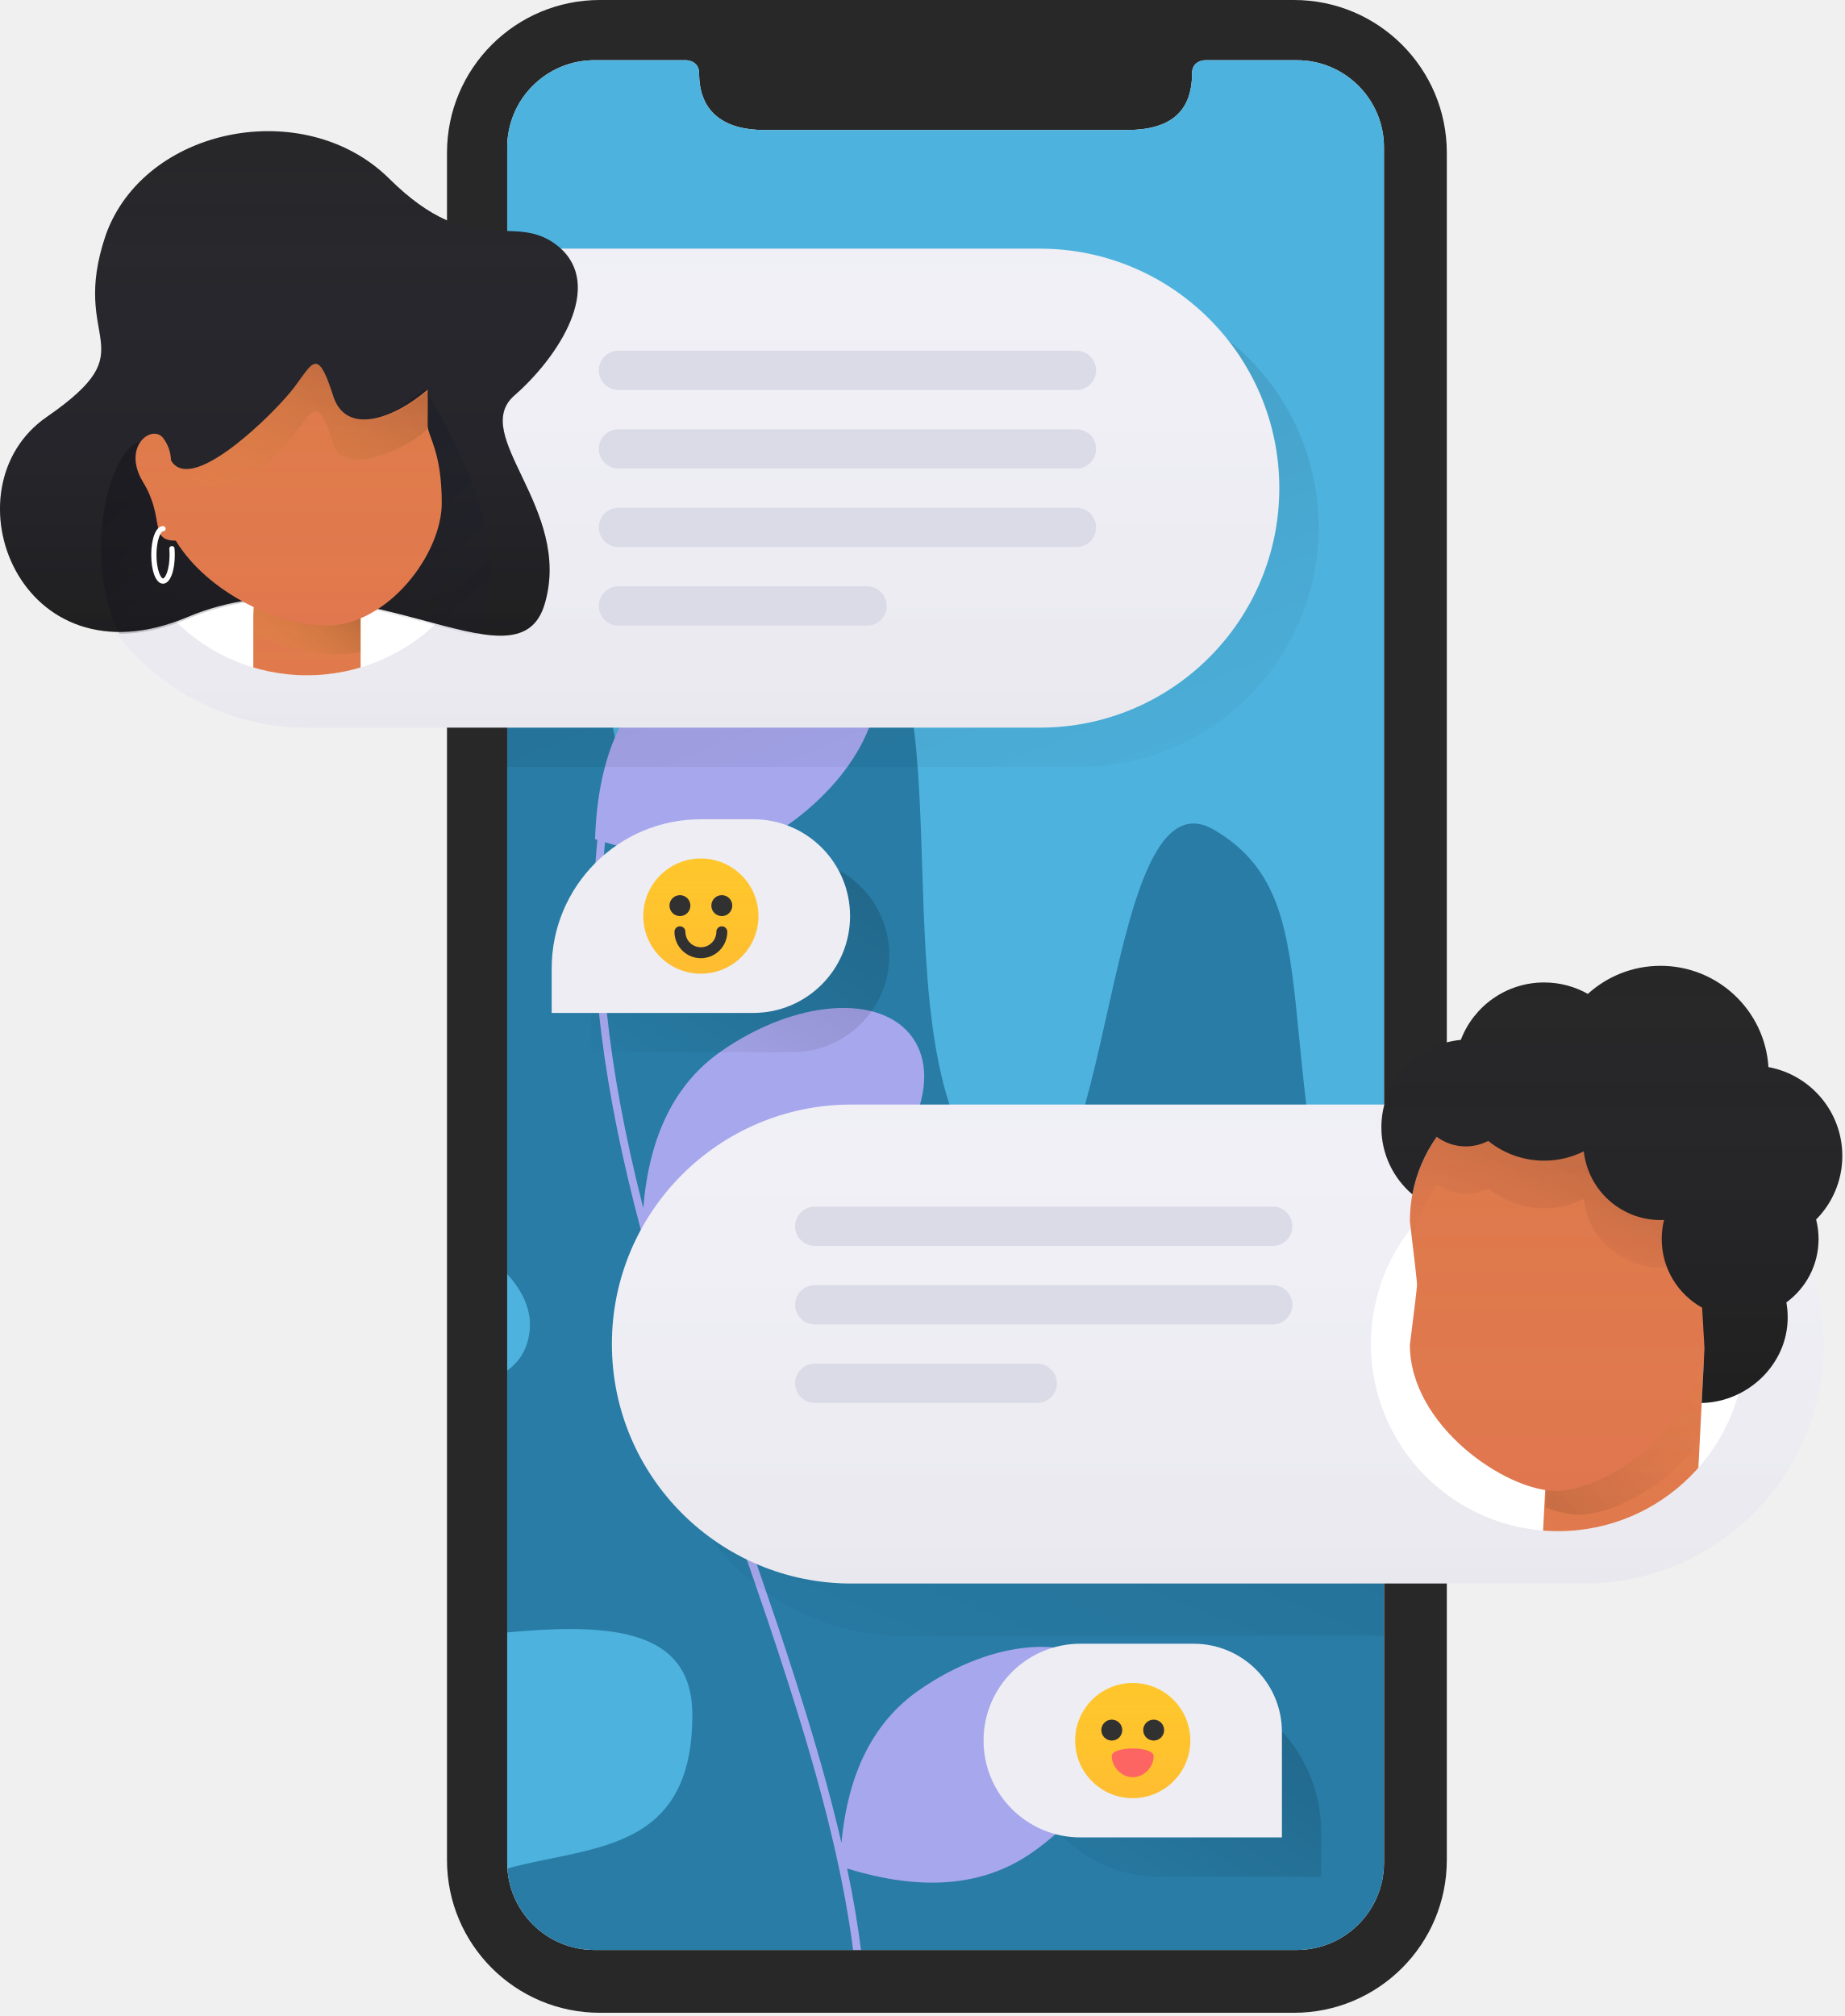
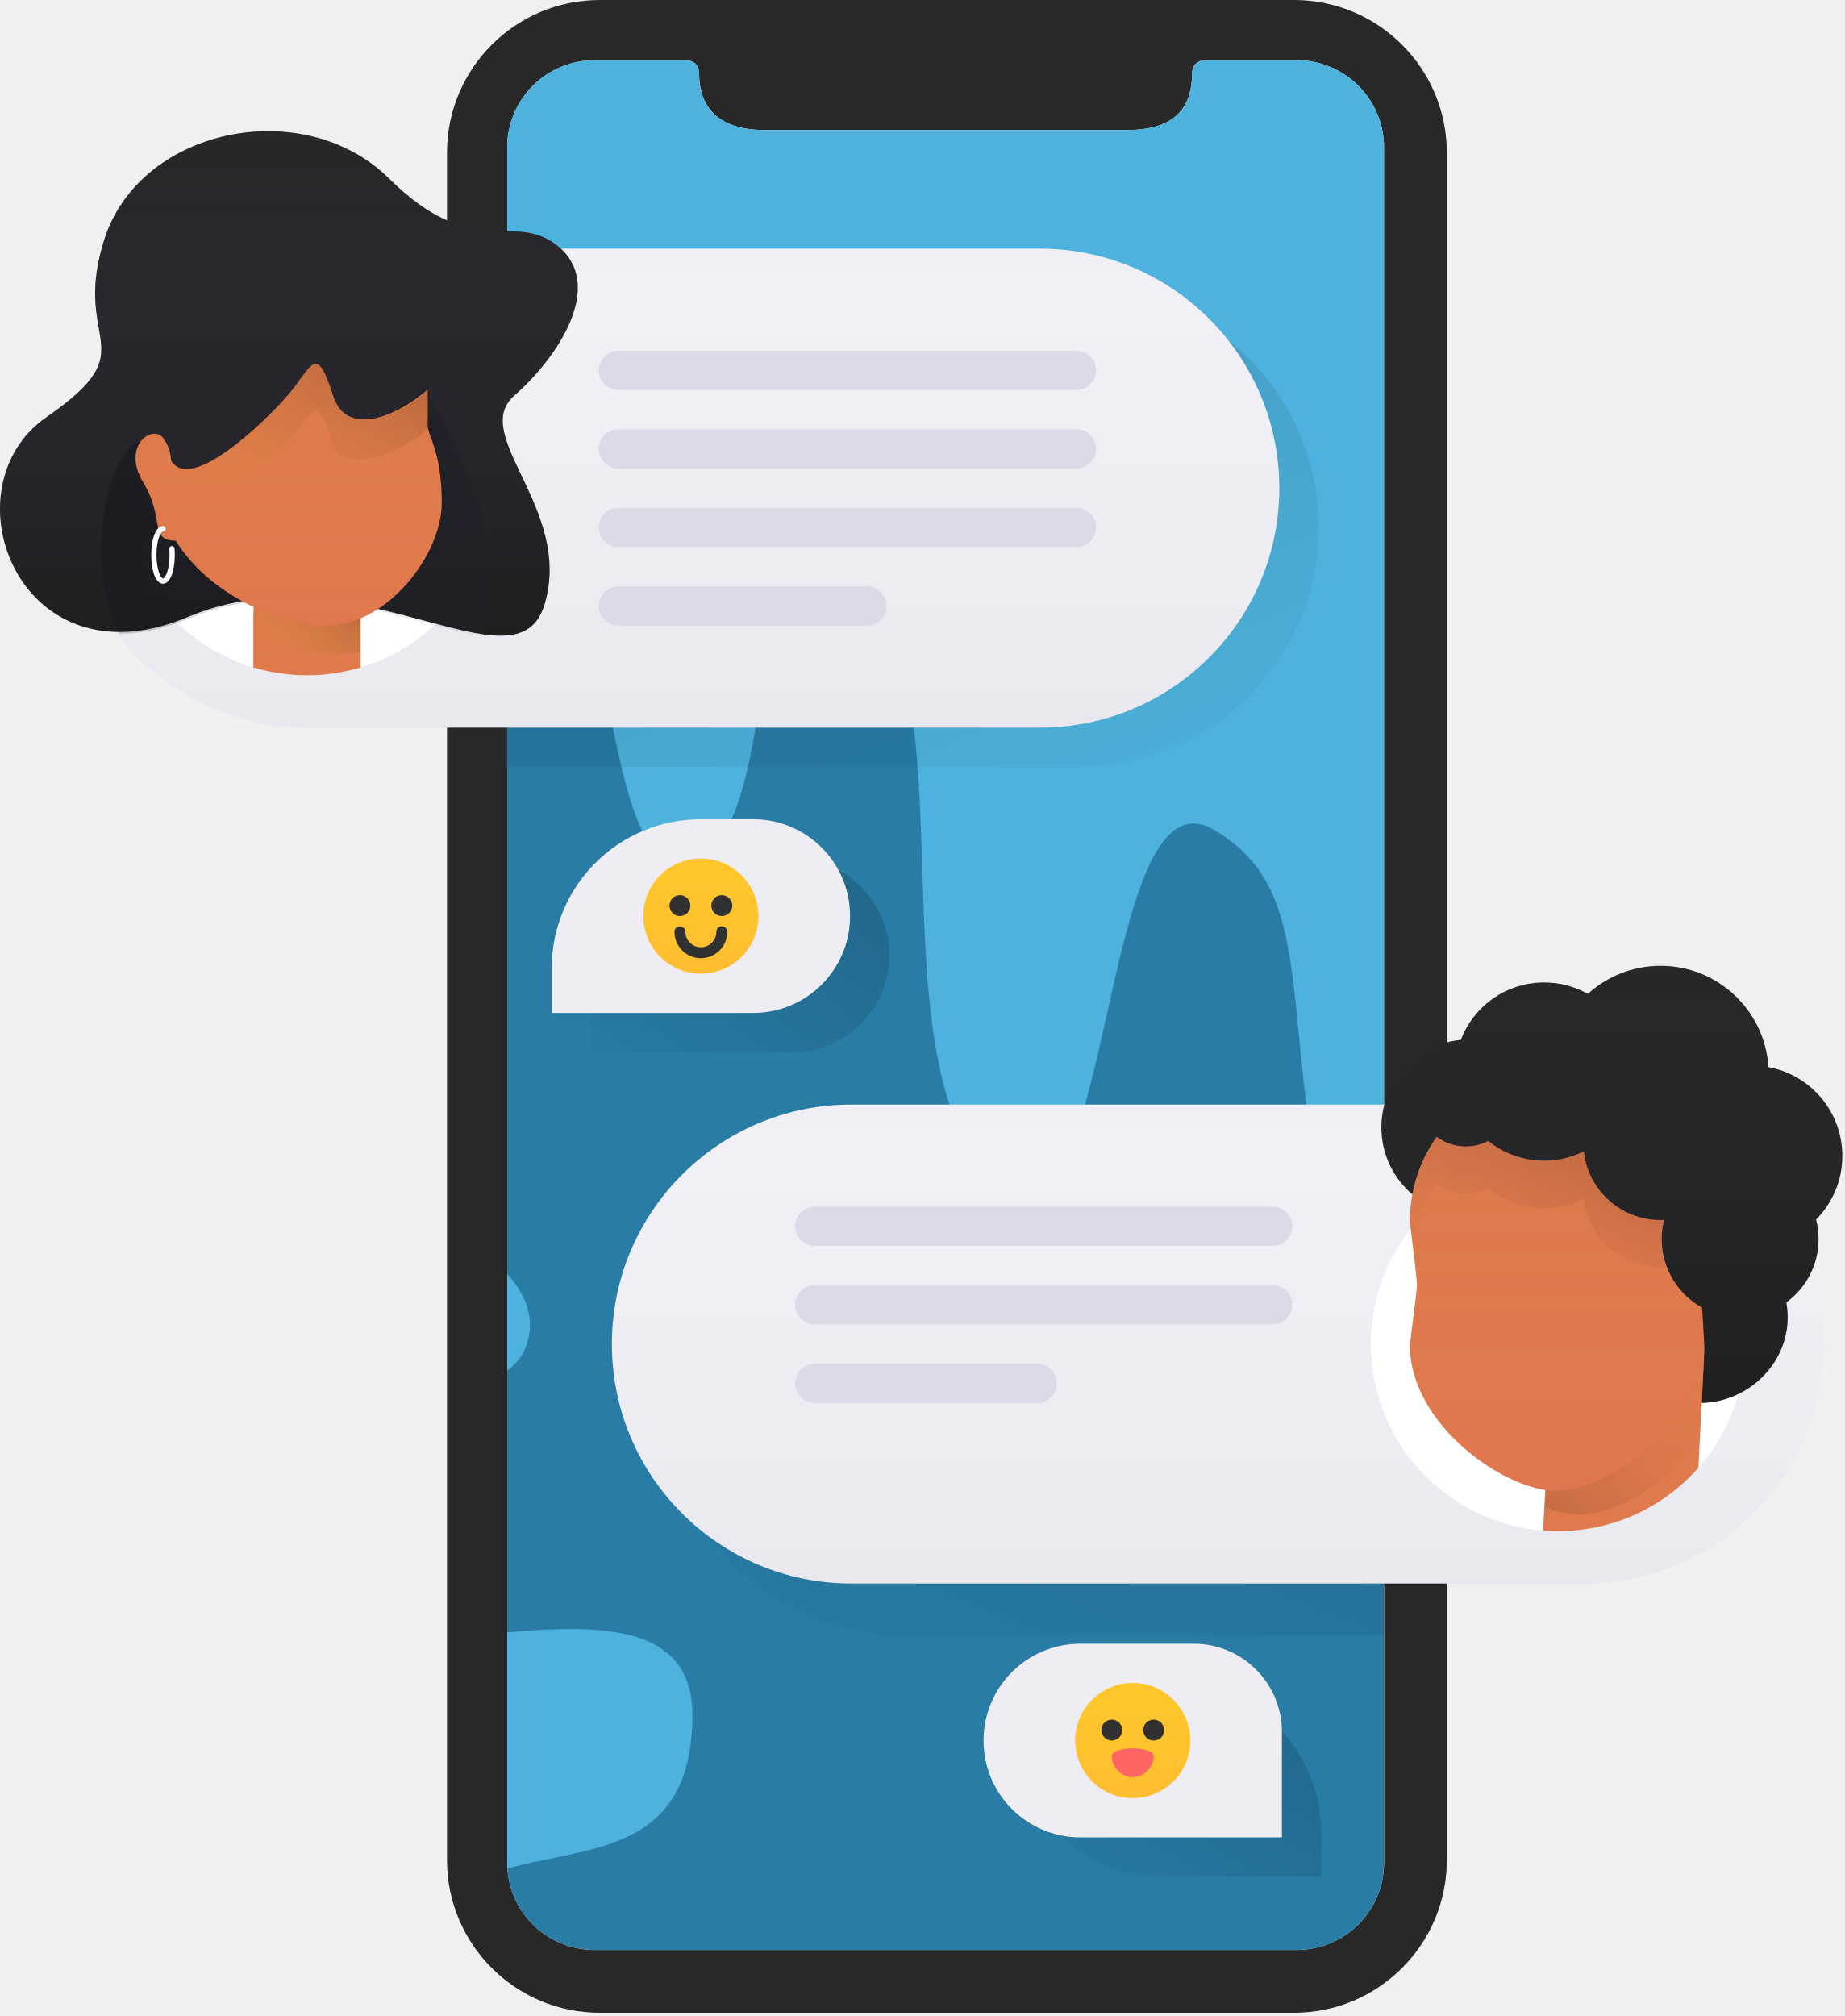
<svg xmlns="http://www.w3.org/2000/svg" width="505" height="552" viewBox="0 0 505 552" fill="none">
  <path fill-rule="evenodd" clip-rule="evenodd" d="M164.236 0H354.319C377.428 0 396.161 18.733 396.161 41.842V509.277C396.161 532.385 377.428 551.119 354.319 551.119H164.236C141.127 551.119 122.394 532.385 122.394 509.277V41.842C122.394 18.733 141.127 0 164.236 0Z" fill="#282828" />
  <path fill-rule="evenodd" clip-rule="evenodd" d="M187.849 16.483C187.849 16.483 191.433 16.483 191.433 20.068C191.433 30.967 198.565 35.603 209.349 35.603C226.99 35.603 295.667 35.603 308.489 35.603C320.025 35.603 326.405 30.967 326.405 20.068C326.405 16.483 329.989 16.483 329.989 16.483L355.072 16.483C368.266 16.483 378.961 27.184 378.961 40.383V510.019C378.961 523.218 368.266 533.919 355.072 533.919H162.766C149.572 533.919 138.877 523.218 138.877 510.019V40.383C138.877 27.184 149.572 16.483 162.766 16.483L187.849 16.483Z" fill="white" />
  <mask id="mask0" mask-type="alpha" maskUnits="userSpaceOnUse" x="138" y="16" width="241" height="518">
    <path fill-rule="evenodd" clip-rule="evenodd" d="M187.849 16.483C187.849 16.483 191.433 16.483 191.433 20.068C191.433 30.967 198.565 35.603 209.349 35.603C226.99 35.603 295.667 35.603 308.489 35.603C320.025 35.603 326.405 30.967 326.405 20.068C326.405 16.483 329.989 16.483 329.989 16.483L355.072 16.483C368.266 16.483 378.961 27.184 378.961 40.383V510.019C378.961 523.218 368.266 533.919 355.072 533.919H162.766C149.572 533.919 138.877 523.218 138.877 510.019V40.383C138.877 27.184 149.572 16.483 162.766 16.483L187.849 16.483Z" fill="white" />
  </mask>
  <g mask="url(#mask0)">
    <path fill-rule="evenodd" clip-rule="evenodd" d="M378.961 10.189V553.829C378.961 554.707 378.727 555.419 378.438 555.419H139.4C139.111 555.419 138.877 554.707 138.877 553.829V10.189C138.877 9.312 139.111 8.6 139.4 8.6L378.438 8.6C378.727 8.6 378.961 9.312 378.961 10.189Z" fill="#4DB2DD" />
    <mask id="mask1" mask-type="alpha" maskUnits="userSpaceOnUse" x="138" y="8" width="241" height="548">
      <path fill-rule="evenodd" clip-rule="evenodd" d="M378.961 10.189V553.829C378.961 554.707 378.727 555.419 378.438 555.419H139.4C139.111 555.419 138.877 554.707 138.877 553.829V10.189C138.877 9.312 139.111 8.6 139.4 8.6L378.438 8.6C378.727 8.6 378.961 9.312 378.961 10.189Z" fill="white" />
    </mask>
    <g mask="url(#mask1)">
      <path fill-rule="evenodd" clip-rule="evenodd" d="M468.332 615.726C454.116 571.561 519.265 425.14 495.542 387.89C471.818 350.64 397.04 449.863 371.462 367.838C345.885 285.814 365.362 246.58 332.46 227.235C299.559 207.89 305.731 356.235 271.664 322.771C237.597 289.308 267.343 179.271 233.38 165.154C199.418 151.036 215.214 225.972 189.584 235.902C163.954 245.832 168.989 148.4 144.317 126.156C119.644 103.913 82.562 139.333 110.289 227.235C138.016 315.138 47.299 227.156 28.735 267.841C10.171 308.527 157.166 326.453 144.317 367.838C131.467 409.223 -43.596 336.217 -7.431 418.562C28.735 500.907 189.584 405.907 189.584 469.627C189.584 533.347 110.289 483.746 110.289 551.739C110.289 619.732 482.548 659.89 468.332 615.726Z" fill="#287CA6" />
-       <path d="M165.668 230.62C162.824 260.193 166.445 292.218 175.746 329.23C175.877 329.754 176.009 330.277 176.142 330.799C177.73 311.007 184.8 296.717 197.352 287.928C217.807 273.605 241.345 271.93 249.926 284.185C258.507 296.44 248.882 317.986 228.428 332.308C215.175 341.587 198.251 343.027 177.654 336.628C183.059 357.027 189.633 377.385 200.994 410.292C201.667 412.241 202.304 414.087 202.908 415.836C204.413 395.773 211.496 381.307 224.159 372.441C244.614 358.118 268.152 356.442 276.733 368.698C285.314 380.953 275.689 402.499 255.234 416.821C242.049 426.054 225.228 427.526 204.772 421.237C213.117 445.422 214.066 448.281 217.714 459.647C223.147 476.572 227.285 491.09 230.412 504.605C232.175 485.4 239.213 471.488 251.524 462.867C271.979 448.545 295.517 446.869 304.099 459.124C312.68 471.379 303.054 492.925 282.6 507.247C269.376 516.507 252.496 517.96 231.959 511.608C238.653 543.464 239.316 569.795 233.006 592.917C232.85 593.49 232.259 593.827 231.686 593.671C231.113 593.515 230.776 592.924 230.932 592.351C237.435 568.523 236.406 541.117 228.868 507.509C225.698 493.372 221.409 478.193 215.667 460.304C211.537 447.437 210.872 445.489 198.962 410.993C186.213 374.066 179.478 352.905 173.661 329.754C164.258 292.335 160.62 259.937 163.572 229.966C163.362 229.898 163.152 229.83 162.941 229.761C163.637 207.227 170.804 191.186 184.44 181.637C204.895 167.315 228.433 165.639 237.014 177.894C245.596 190.15 235.97 211.695 215.516 226.018C202.463 235.158 185.847 236.692 165.668 230.62Z" fill="#A7A7EE" />
    </g>
    <rect width="331.818" height="131.15" rx="65.575" transform="matrix(-1 0 0 1 361.044 78.8336)" fill="url(#paint0_linear)" />
    <rect x="181.877" y="316.768" width="331.818" height="131.15" rx="65.575" fill="url(#paint1_linear)" />
  </g>
  <path d="M280.061 476.504C280.061 467.841 287.084 460.818 295.747 460.818H320.911C343.472 460.818 361.761 479.107 361.761 501.668V513.852H317.408C296.782 513.852 280.061 497.131 280.061 476.504Z" fill="url(#paint2_linear)" />
  <path d="M269.311 476.585C269.311 461.94 281.183 450.068 295.828 450.068H326.846C340.192 450.068 351.011 460.887 351.011 474.233V503.102H295.828C281.183 503.102 269.311 491.23 269.311 476.585Z" fill="#EDEDF3" />
  <path fill-rule="evenodd" clip-rule="evenodd" d="M310.161 492.352C318.869 492.352 325.928 485.293 325.928 476.585C325.928 467.877 318.869 460.818 310.161 460.818C301.453 460.818 294.394 467.877 294.394 476.585C294.394 485.293 301.453 492.352 310.161 492.352Z" fill="#FFC62C" />
  <path fill-rule="evenodd" clip-rule="evenodd" d="M310.161 492.352C318.869 492.352 325.928 485.293 325.928 476.585C325.928 467.877 318.869 460.818 310.161 460.818C301.453 460.818 294.394 467.877 294.394 476.585C294.394 485.293 301.453 492.352 310.161 492.352Z" fill="url(#paint3_linear)" />
  <path fill-rule="evenodd" clip-rule="evenodd" d="M304.428 476.585C306.011 476.585 307.294 475.301 307.294 473.718C307.294 472.135 306.011 470.851 304.428 470.851C302.844 470.851 301.561 472.135 301.561 473.718C301.561 475.301 302.844 476.585 304.428 476.585Z" fill="#313131" />
  <path fill-rule="evenodd" clip-rule="evenodd" d="M304.427 480.885C304.427 483.732 306.994 486.619 310.161 486.619C313.327 486.619 315.894 483.732 315.894 480.885C315.894 478.021 304.427 478.021 304.427 480.885Z" fill="#FD6563" />
  <path fill-rule="evenodd" clip-rule="evenodd" d="M315.894 476.585C317.477 476.585 318.761 475.301 318.761 473.718C318.761 472.135 317.477 470.851 315.894 470.851C314.311 470.851 313.027 472.135 313.027 473.718C313.027 475.301 314.311 476.585 315.894 476.585Z" fill="#313131" />
  <rect x="167.544" y="302.435" width="331.818" height="131.15" rx="65.575" fill="#F0F0F6" />
  <rect x="167.544" y="302.435" width="331.818" height="131.15" rx="65.575" fill="url(#paint4_linear)" />
  <path fill-rule="evenodd" clip-rule="evenodd" d="M426.62 419.252C454.92 419.252 477.861 396.31 477.861 368.01C477.861 339.71 454.92 316.768 426.62 316.768C398.319 316.768 375.378 339.71 375.378 368.01C375.378 396.31 398.319 419.252 426.62 419.252Z" fill="white" />
  <mask id="mask2" mask-type="alpha" maskUnits="userSpaceOnUse" x="375" y="316" width="103" height="104">
    <path fill-rule="evenodd" clip-rule="evenodd" d="M426.62 419.252C454.92 419.252 477.861 396.31 477.861 368.01C477.861 339.71 454.92 316.768 426.62 316.768C398.319 316.768 375.378 339.71 375.378 368.01C375.378 396.31 398.319 419.252 426.62 419.252Z" fill="white" />
  </mask>
  <g mask="url(#mask2)">
    <path fill-rule="evenodd" clip-rule="evenodd" d="M425.084 369.19H466.72L464.118 419.933C463.866 431.59 454.219 440.751 442.649 440.751C431.444 440.751 422.482 431.845 422.482 420.584C422.482 420.557 422.489 420.256 422.482 419.933L425.084 369.19Z" fill="#DE794C" />
    <path fill-rule="evenodd" clip-rule="evenodd" d="M425.084 369.19H466.72L464.118 419.933C463.866 431.59 454.219 440.751 442.649 440.751C431.444 440.751 422.482 431.845 422.482 420.584C422.482 420.557 422.489 420.256 422.482 419.933L425.084 369.19Z" fill="url(#paint5_linear)" />
    <path fill-rule="evenodd" clip-rule="evenodd" d="M465.419 394.562C456.848 406.568 441.874 414.729 432.241 414.729C429.802 414.729 426.561 414.019 423.133 412.777L425.084 369.19H466.72L465.419 394.562Z" fill="url(#paint6_linear)" />
  </g>
  <rect x="217.71" y="373.385" width="71.667" height="10.75" rx="5.375" fill="#DBDBE8" />
  <rect x="217.71" y="351.885" width="136.167" height="10.75" rx="5.375" fill="#DBDBE8" />
  <rect x="217.71" y="330.385" width="136.167" height="10.75" rx="5.375" fill="#DBDBE8" />
  <path fill-rule="evenodd" clip-rule="evenodd" d="M466.069 345.26C471.907 347.252 475.935 352.744 475.828 358.782C475.707 365.833 471.38 371.413 465.633 373.169C462.163 392.928 438.818 408.224 426.06 408.224C412.255 408.224 386.051 390.312 386.051 368.215C387.352 358.01 388.003 352.52 388.003 351.747C388.003 350.975 387.352 345.188 386.051 334.386C386.051 312.29 403.964 294.377 426.06 294.377C448.157 294.377 466.069 312.29 466.069 334.386V345.26Z" fill="#DD784D" />
  <path fill-rule="evenodd" clip-rule="evenodd" d="M466.069 345.26C471.907 347.252 475.935 352.744 475.828 358.782C475.707 365.833 471.38 371.413 465.633 373.169C462.163 392.928 438.818 408.224 426.06 408.224C412.255 408.224 386.051 390.312 386.051 368.215C387.352 358.01 388.003 352.52 388.003 351.747C388.003 350.975 387.352 345.188 386.051 334.386C386.051 312.29 403.964 294.377 426.06 294.377C448.157 294.377 466.069 312.29 466.069 334.386V345.26Z" fill="url(#paint7_linear)" />
  <path fill-rule="evenodd" clip-rule="evenodd" d="M465.953 384.147L466.72 369.191L466.07 358.046C459.474 354.382 455.01 347.345 455.01 339.265C455.01 337.463 455.232 335.712 455.651 334.039C455.331 334.053 455.009 334.061 454.685 334.061C443.797 334.061 434.831 325.83 433.669 315.251C430.398 316.881 426.71 317.797 422.808 317.797C417.007 317.797 411.68 315.773 407.493 312.392C405.652 313.351 403.559 313.893 401.339 313.893C398.364 313.893 395.617 312.919 393.399 311.273C390.122 315.895 387.801 321.244 386.726 327.03C381.536 322.615 378.245 316.036 378.245 308.689C378.245 296.177 387.791 285.894 399.998 284.728C403.495 275.537 412.389 269.005 422.808 269.005C427.159 269.005 431.245 270.144 434.782 272.141C440.039 267.363 447.022 264.451 454.685 264.451C470.405 264.451 483.263 276.705 484.227 292.182C495.734 294.296 504.452 304.378 504.452 316.496C504.452 323.29 501.711 329.445 497.274 333.913C497.713 335.624 497.947 337.417 497.947 339.265C497.947 346.392 494.474 352.708 489.128 356.613C489.366 357.95 489.49 359.327 489.49 360.733C489.49 373.49 478.659 383.864 465.953 384.147Z" fill="#282828" />
  <path fill-rule="evenodd" clip-rule="evenodd" d="M465.953 384.147L466.72 369.191L466.07 358.046C459.474 354.382 455.01 347.345 455.01 339.265C455.01 337.463 455.232 335.712 455.651 334.039C455.331 334.053 455.009 334.061 454.685 334.061C443.797 334.061 434.831 325.83 433.669 315.251C430.398 316.881 426.71 317.797 422.808 317.797C417.007 317.797 411.68 315.773 407.493 312.392C405.652 313.351 403.559 313.893 401.339 313.893C398.364 313.893 395.617 312.919 393.399 311.273C390.122 315.895 387.801 321.244 386.726 327.03C381.536 322.615 378.245 316.036 378.245 308.689C378.245 296.177 387.791 285.894 399.998 284.728C403.495 275.537 412.389 269.005 422.808 269.005C427.159 269.005 431.245 270.144 434.782 272.141C440.039 267.363 447.022 264.451 454.685 264.451C470.405 264.451 483.263 276.705 484.227 292.182C495.734 294.296 504.452 304.378 504.452 316.496C504.452 323.29 501.711 329.445 497.274 333.913C497.713 335.624 497.947 337.417 497.947 339.265C497.947 346.392 494.474 352.708 489.128 356.613C489.366 357.95 489.49 359.327 489.49 360.733C489.49 373.49 478.659 383.864 465.953 384.147Z" fill="url(#paint8_linear)" />
  <path fill-rule="evenodd" clip-rule="evenodd" d="M456.543 347.059C455.939 347.068 454.932 347.072 454.685 347.072C443.797 347.072 434.831 338.842 433.669 328.263C430.398 329.892 426.71 330.808 422.808 330.808C417.007 330.808 411.68 328.784 407.493 325.403C405.652 326.363 403.559 326.905 401.339 326.905C398.364 326.905 395.617 325.931 393.399 324.284C390.122 328.906 387.802 334.253 386.727 340.037C386.525 338.337 386.3 336.454 386.051 334.386C386.051 325.776 388.771 317.801 393.399 311.273C395.617 312.92 398.364 313.894 401.339 313.894C403.559 313.894 405.652 313.352 407.493 312.392C411.68 315.773 417.007 317.797 422.808 317.797C426.71 317.797 430.398 316.881 433.669 315.252C434.831 325.831 443.797 334.061 454.685 334.061C455.008 334.061 455.33 334.054 455.651 334.039C455.232 335.712 455.509 337.54 455.651 339.341C456.291 347.474 456.729 347.057 456.543 347.059Z" fill="url(#paint9_linear)" />
  <path d="M161.81 275.917C161.81 253.356 180.1 235.067 202.66 235.067H216.994C231.639 235.067 243.511 246.939 243.511 261.584C243.511 276.229 231.639 288.101 216.994 288.101H161.81V275.917Z" fill="url(#paint10_linear)" />
  <path d="M151.06 265.167C151.06 242.606 169.349 224.317 191.91 224.317H206.244C220.889 224.317 232.761 236.189 232.761 250.834C232.761 265.479 220.889 277.351 206.244 277.351H151.06V265.167Z" fill="#EDEDF3" />
  <path fill-rule="evenodd" clip-rule="evenodd" d="M191.91 266.601C200.618 266.601 207.677 259.542 207.677 250.834C207.677 242.126 200.618 235.067 191.91 235.067C183.203 235.067 176.144 242.126 176.144 250.834C176.144 259.542 183.203 266.601 191.91 266.601Z" fill="#FFC62C" />
  <path fill-rule="evenodd" clip-rule="evenodd" d="M191.91 266.601C200.618 266.601 207.677 259.542 207.677 250.834C207.677 242.126 200.618 235.067 191.91 235.067C183.203 235.067 176.144 242.126 176.144 250.834C176.144 259.542 183.203 266.601 191.91 266.601Z" fill="url(#paint11_linear)" />
  <path fill-rule="evenodd" clip-rule="evenodd" d="M186.177 250.834C187.76 250.834 189.044 249.551 189.044 247.967C189.044 246.384 187.76 245.101 186.177 245.101C184.594 245.101 183.311 246.384 183.311 247.967C183.311 249.551 184.594 250.834 186.177 250.834Z" fill="#313131" />
  <path d="M186.177 255.134C186.177 258.3 188.744 260.867 191.911 260.867C195.077 260.867 197.644 258.3 197.644 255.134" stroke="#313131" stroke-width="3" stroke-linecap="round" stroke-linejoin="round" />
  <path fill-rule="evenodd" clip-rule="evenodd" d="M197.644 250.834C199.227 250.834 200.511 249.551 200.511 247.967C200.511 246.384 199.227 245.101 197.644 245.101C196.061 245.101 194.777 246.384 194.777 247.967C194.777 249.551 196.061 250.834 197.644 250.834Z" fill="#313131" />
  <rect x="18.477" y="68.084" width="331.818" height="131.15" rx="65.575" fill="#F0F0F6" />
  <rect x="18.477" y="68.084" width="331.818" height="131.15" rx="65.575" fill="url(#paint12_linear)" />
  <rect x="163.96" y="160.534" width="78.834" height="10.75" rx="5.375" fill="#DBDBE8" />
  <rect x="163.96" y="139.034" width="136.167" height="10.75" rx="5.375" fill="#DBDBE8" />
  <rect x="163.96" y="117.534" width="136.167" height="10.75" rx="5.375" fill="#DBDBE8" />
  <rect x="163.96" y="96.034" width="136.167" height="10.75" rx="5.375" fill="#DBDBE8" />
  <path fill-rule="evenodd" clip-rule="evenodd" d="M84.052 184.901C112.352 184.901 135.293 161.959 135.293 133.659C135.293 105.359 112.352 82.417 84.052 82.417C55.752 82.417 32.81 105.359 32.81 133.659C32.81 161.959 55.752 184.901 84.052 184.901Z" fill="white" />
  <mask id="mask3" mask-type="alpha" maskUnits="userSpaceOnUse" x="32" y="82" width="104" height="103">
    <path fill-rule="evenodd" clip-rule="evenodd" d="M84.052 184.901C112.352 184.901 135.293 161.959 135.293 133.659C135.293 105.359 112.352 82.417 84.052 82.417C55.752 82.417 32.81 105.359 32.81 133.659C32.81 161.959 55.752 184.901 84.052 184.901Z" fill="white" />
  </mask>
  <g mask="url(#mask3)">
    <path fill-rule="evenodd" clip-rule="evenodd" d="M84.052 144.767C92.166 144.767 98.743 155.801 98.743 169.411V183.907C98.743 197.518 92.166 208.551 84.052 208.551C75.938 208.551 69.36 197.518 69.36 183.907V169.411C69.36 155.801 75.938 144.767 84.052 144.767Z" fill="#DE794C" />
    <path fill-rule="evenodd" clip-rule="evenodd" d="M84.052 144.767C92.166 144.767 98.743 155.801 98.743 169.411V183.907C98.743 197.518 92.166 208.551 84.052 208.551C75.938 208.551 69.36 197.518 69.36 183.907V169.411C69.36 155.801 75.938 144.767 84.052 144.767Z" fill="url(#paint13_linear)" />
    <path fill-rule="evenodd" clip-rule="evenodd" d="M98.743 178.53C96.756 178.947 94.736 179.168 92.694 179.168C85.871 179.168 77.601 177.294 69.36 173.765V167.343C69.36 159.229 75.938 152.651 84.052 152.651C92.166 152.651 98.743 159.229 98.743 167.343V178.53Z" fill="url(#paint14_linear)" />
  </g>
  <path fill-rule="evenodd" clip-rule="evenodd" d="M28.947 64.375C39.524 34.67 83.421 26.084 106.515 48.854C129.814 72.01 140.7 57.314 153.056 67.609C165.495 78.217 153.098 97.605 140.774 108.351C128.567 119.257 156.757 139.251 149.177 165.26C141.692 191.215 97.531 149.538 51.358 168.945C5.185 188.352 -15.271 133.566 12.787 114.171C40.846 94.775 18.776 94.406 28.947 64.375Z" fill="#272728" />
  <path fill-rule="evenodd" clip-rule="evenodd" d="M28.947 64.375C39.524 34.67 83.421 26.084 106.515 48.854C129.814 72.01 140.7 57.314 153.056 67.609C165.495 78.217 153.098 97.605 140.774 108.351C128.567 119.257 156.757 139.251 149.177 165.26C141.692 191.215 97.531 149.538 51.358 168.945C5.185 188.352 -15.271 133.566 12.787 114.171C40.846 94.775 18.776 94.406 28.947 64.375Z" fill="url(#paint15_linear)" />
  <mask id="mask4" mask-type="alpha" maskUnits="userSpaceOnUse" x="0" y="35" width="159" height="140">
    <path fill-rule="evenodd" clip-rule="evenodd" d="M28.947 64.375C39.524 34.67 83.421 26.084 106.515 48.854C129.814 72.01 140.7 57.314 153.056 67.609C165.495 78.217 153.098 97.605 140.774 108.351C128.567 119.257 156.757 139.251 149.177 165.26C141.692 191.215 97.531 149.538 51.358 168.945C5.185 188.352 -15.271 133.566 12.787 114.171C40.846 94.775 18.776 94.406 28.947 64.375Z" fill="white" />
    <path fill-rule="evenodd" clip-rule="evenodd" d="M28.947 64.375C39.524 34.67 83.421 26.084 106.515 48.854C129.814 72.01 140.7 57.314 153.056 67.609C165.495 78.217 153.098 97.605 140.774 108.351C128.567 119.257 156.757 139.251 149.177 165.26C141.692 191.215 97.531 149.538 51.358 168.945C5.185 188.352 -15.271 133.566 12.787 114.171C40.846 94.775 18.776 94.406 28.947 64.375Z" stroke="white" />
  </mask>
  <g mask="url(#mask4)">
    <path fill-rule="evenodd" clip-rule="evenodd" d="M100.124 192.569C98.33 193.761 96.771 195.191 95.526 196.949C92.712 200.802 89.029 201.89 84.6 201.317C73.92 199.384 58.838 186.401 37.868 181.251C16.403 157.137 33.572 104.005 45.754 125.812C55.212 142.555 78.69 136.086 116.211 106.411C133.399 134.25 138.38 156.519 131.078 173.021C129.007 177.768 127.187 181.483 125.311 184.578C116.252 186.929 106.672 188.166 100.124 192.569Z" fill="url(#paint16_linear)" />
  </g>
  <path fill-rule="evenodd" clip-rule="evenodd" d="M39.103 131.896C33.154 121.84 42.157 115.743 44.904 120.274C46.275 122.225 46.719 124.081 46.837 126.085C52.109 135.054 72.073 115.927 78.42 108.651C85.347 100.977 86.341 92.895 91.311 108.651C94.814 119.078 107.411 114.953 117.093 106.714C117.197 109.766 117.093 113.027 117.093 116.399C117.093 119.445 120.96 123.472 120.96 137.708C120.96 151.811 106.102 171.284 89.377 171.284C76.635 171.284 57.122 162.7 48.126 148.039C40.632 148.03 45.314 141.923 39.103 131.896Z" fill="#DE794C" />
  <path fill-rule="evenodd" clip-rule="evenodd" d="M39.103 131.896C33.154 121.84 42.157 115.743 44.904 120.274C46.275 122.225 46.719 124.081 46.837 126.085C52.109 135.054 72.073 115.927 78.42 108.651C85.347 100.977 86.341 92.895 91.311 108.651C94.814 119.078 107.411 114.953 117.093 106.714C117.197 109.766 117.093 113.027 117.093 116.399C117.093 119.445 120.96 123.472 120.96 137.708C120.96 151.811 106.102 171.284 89.377 171.284C76.635 171.284 57.122 162.7 48.126 148.039C40.632 148.03 45.314 141.923 39.103 131.896Z" fill="url(#paint17_linear)" />
  <path d="M44.635 144.051C45.031 144.051 45.352 144.371 45.352 144.767C45.352 145.163 45.031 145.484 44.635 145.484C44.364 145.484 43.914 146.027 43.538 147.103C43.099 148.357 42.843 150.084 42.843 151.934C42.843 153.784 43.099 155.511 43.538 156.765C43.914 157.841 44.364 158.384 44.635 158.384C44.906 158.384 45.355 157.841 45.732 156.765C46.171 155.511 46.427 153.784 46.427 151.934C46.427 151.373 46.403 150.821 46.358 150.287C46.324 149.893 46.616 149.546 47.011 149.512C47.405 149.478 47.752 149.77 47.786 150.165C47.835 150.74 47.86 151.332 47.86 151.934C47.86 156.276 46.621 159.817 44.635 159.817C42.649 159.817 41.41 156.276 41.41 151.934C41.41 147.592 42.649 144.051 44.635 144.051Z" fill="white" />
  <path fill-rule="evenodd" clip-rule="evenodd" d="M91.328 121.689C86.308 105.863 85.305 114.012 78.313 121.689C71.923 129.084 55.283 141.069 46.427 126.229C51.795 135.347 71.923 116.064 78.313 108.715C85.305 100.992 86.308 92.843 91.328 108.715C94.85 119.241 107.551 115.082 117.358 106.769C117.417 109.852 117.312 113.14 117.358 116.499C117.312 119.61 94.85 132.261 91.328 121.689Z" fill="url(#paint18_linear)" />
  <defs>
    <linearGradient id="paint0_linear" x1="165.909" y1="-65.575" x2="76.243" y2="161.285" gradientUnits="userSpaceOnUse">
      <stop stop-opacity="0.183" />
      <stop offset="1" stop-opacity="0.01" />
    </linearGradient>
    <linearGradient id="paint1_linear" x1="347.786" y1="251.193" x2="258.12" y2="478.053" gradientUnits="userSpaceOnUse">
      <stop stop-opacity="0.183" />
      <stop offset="1" stop-opacity="0.01" />
    </linearGradient>
    <linearGradient id="paint2_linear" x1="320.911" y1="434.301" x2="272.471" y2="508.925" gradientUnits="userSpaceOnUse">
      <stop stop-opacity="0.183" />
      <stop offset="1" stop-opacity="0.01" />
    </linearGradient>
    <linearGradient id="paint3_linear" x1="294.394" y1="460.818" x2="294.394" y2="492.352" gradientUnits="userSpaceOnUse">
      <stop stop-color="#FFC62C" stop-opacity="0.01" />
      <stop offset="1" stop-color="#FF6663" stop-opacity="0.1" />
    </linearGradient>
    <linearGradient id="paint4_linear" x1="167.544" y1="302.435" x2="167.544" y2="433.585" gradientUnits="userSpaceOnUse">
      <stop stop-color="#F0F0F6" stop-opacity="0.01" />
      <stop offset="1" stop-opacity="0.03" />
    </linearGradient>
    <linearGradient id="paint5_linear" x1="422.482" y1="369.19" x2="422.482" y2="440.751" gradientUnits="userSpaceOnUse">
      <stop stop-color="#FFC62C" stop-opacity="0.01" />
      <stop offset="1" stop-color="#FF6663" stop-opacity="0.1" />
    </linearGradient>
    <linearGradient id="paint6_linear" x1="441.452" y1="430.239" x2="486.608" y2="393.909" gradientUnits="userSpaceOnUse">
      <stop stop-opacity="0.1" />
      <stop offset="1" stop-color="#FF6663" stop-opacity="0.01" />
    </linearGradient>
    <linearGradient id="paint7_linear" x1="386.051" y1="294.377" x2="386.051" y2="408.224" gradientUnits="userSpaceOnUse">
      <stop stop-color="#FFC62C" stop-opacity="0.01" />
      <stop offset="1" stop-color="#FF6663" stop-opacity="0.1" />
    </linearGradient>
    <linearGradient id="paint8_linear" x1="378.245" y1="264.451" x2="378.245" y2="384.147" gradientUnits="userSpaceOnUse">
      <stop stop-color="#1F1845" stop-opacity="0.01" />
      <stop offset="1" stop-opacity="0.2" />
    </linearGradient>
    <linearGradient id="paint9_linear" x1="404.037" y1="308.036" x2="387.343" y2="347.617" gradientUnits="userSpaceOnUse">
      <stop stop-opacity="0.1" />
      <stop offset="1" stop-color="#FF6663" stop-opacity="0.01" />
    </linearGradient>
    <linearGradient id="paint10_linear" x1="202.661" y1="208.55" x2="154.221" y2="283.174" gradientUnits="userSpaceOnUse">
      <stop stop-opacity="0.183" />
      <stop offset="1" stop-opacity="0.01" />
    </linearGradient>
    <linearGradient id="paint11_linear" x1="176.144" y1="235.067" x2="176.144" y2="266.601" gradientUnits="userSpaceOnUse">
      <stop stop-color="#FFC62C" stop-opacity="0.01" />
      <stop offset="1" stop-color="#FF6663" stop-opacity="0.1" />
    </linearGradient>
    <linearGradient id="paint12_linear" x1="18.477" y1="68.084" x2="18.477" y2="199.234" gradientUnits="userSpaceOnUse">
      <stop stop-color="#F0F0F6" stop-opacity="0.01" />
      <stop offset="1" stop-opacity="0.03" />
    </linearGradient>
    <linearGradient id="paint13_linear" x1="69.36" y1="144.767" x2="69.36" y2="208.551" gradientUnits="userSpaceOnUse">
      <stop stop-color="#FFC62C" stop-opacity="0.01" />
      <stop offset="1" stop-color="#FF6663" stop-opacity="0.1" />
    </linearGradient>
    <linearGradient id="paint14_linear" x1="83.38" y1="139.392" x2="57.122" y2="169.82" gradientUnits="userSpaceOnUse">
      <stop stop-opacity="0.35" />
      <stop offset="1" stop-color="#FFC62C" stop-opacity="0.01" />
    </linearGradient>
    <linearGradient id="paint15_linear" x1="0" y1="35.913" x2="0" y2="174.057" gradientUnits="userSpaceOnUse">
      <stop stop-color="#403F9F" stop-opacity="0.01" />
      <stop offset="1" stop-opacity="0.2" />
    </linearGradient>
    <linearGradient id="paint16_linear" x1="-25.684" y1="153.936" x2="68.736" y2="259.908" gradientUnits="userSpaceOnUse">
      <stop stop-opacity="0.3" />
      <stop offset="1" stop-color="#1F1845" stop-opacity="0.01" />
    </linearGradient>
    <linearGradient id="paint17_linear" x1="37.169" y1="99.611" x2="37.169" y2="171.278" gradientUnits="userSpaceOnUse">
      <stop stop-color="#FFC62C" stop-opacity="0.01" />
      <stop offset="1" stop-color="#FF6663" stop-opacity="0.1" />
    </linearGradient>
    <linearGradient id="paint18_linear" x1="81.902" y1="82.792" x2="55.802" y2="137.768" gradientUnits="userSpaceOnUse">
      <stop stop-opacity="0.2" />
      <stop offset="1" stop-color="#FFC62C" stop-opacity="0.01" />
    </linearGradient>
  </defs>
</svg>
